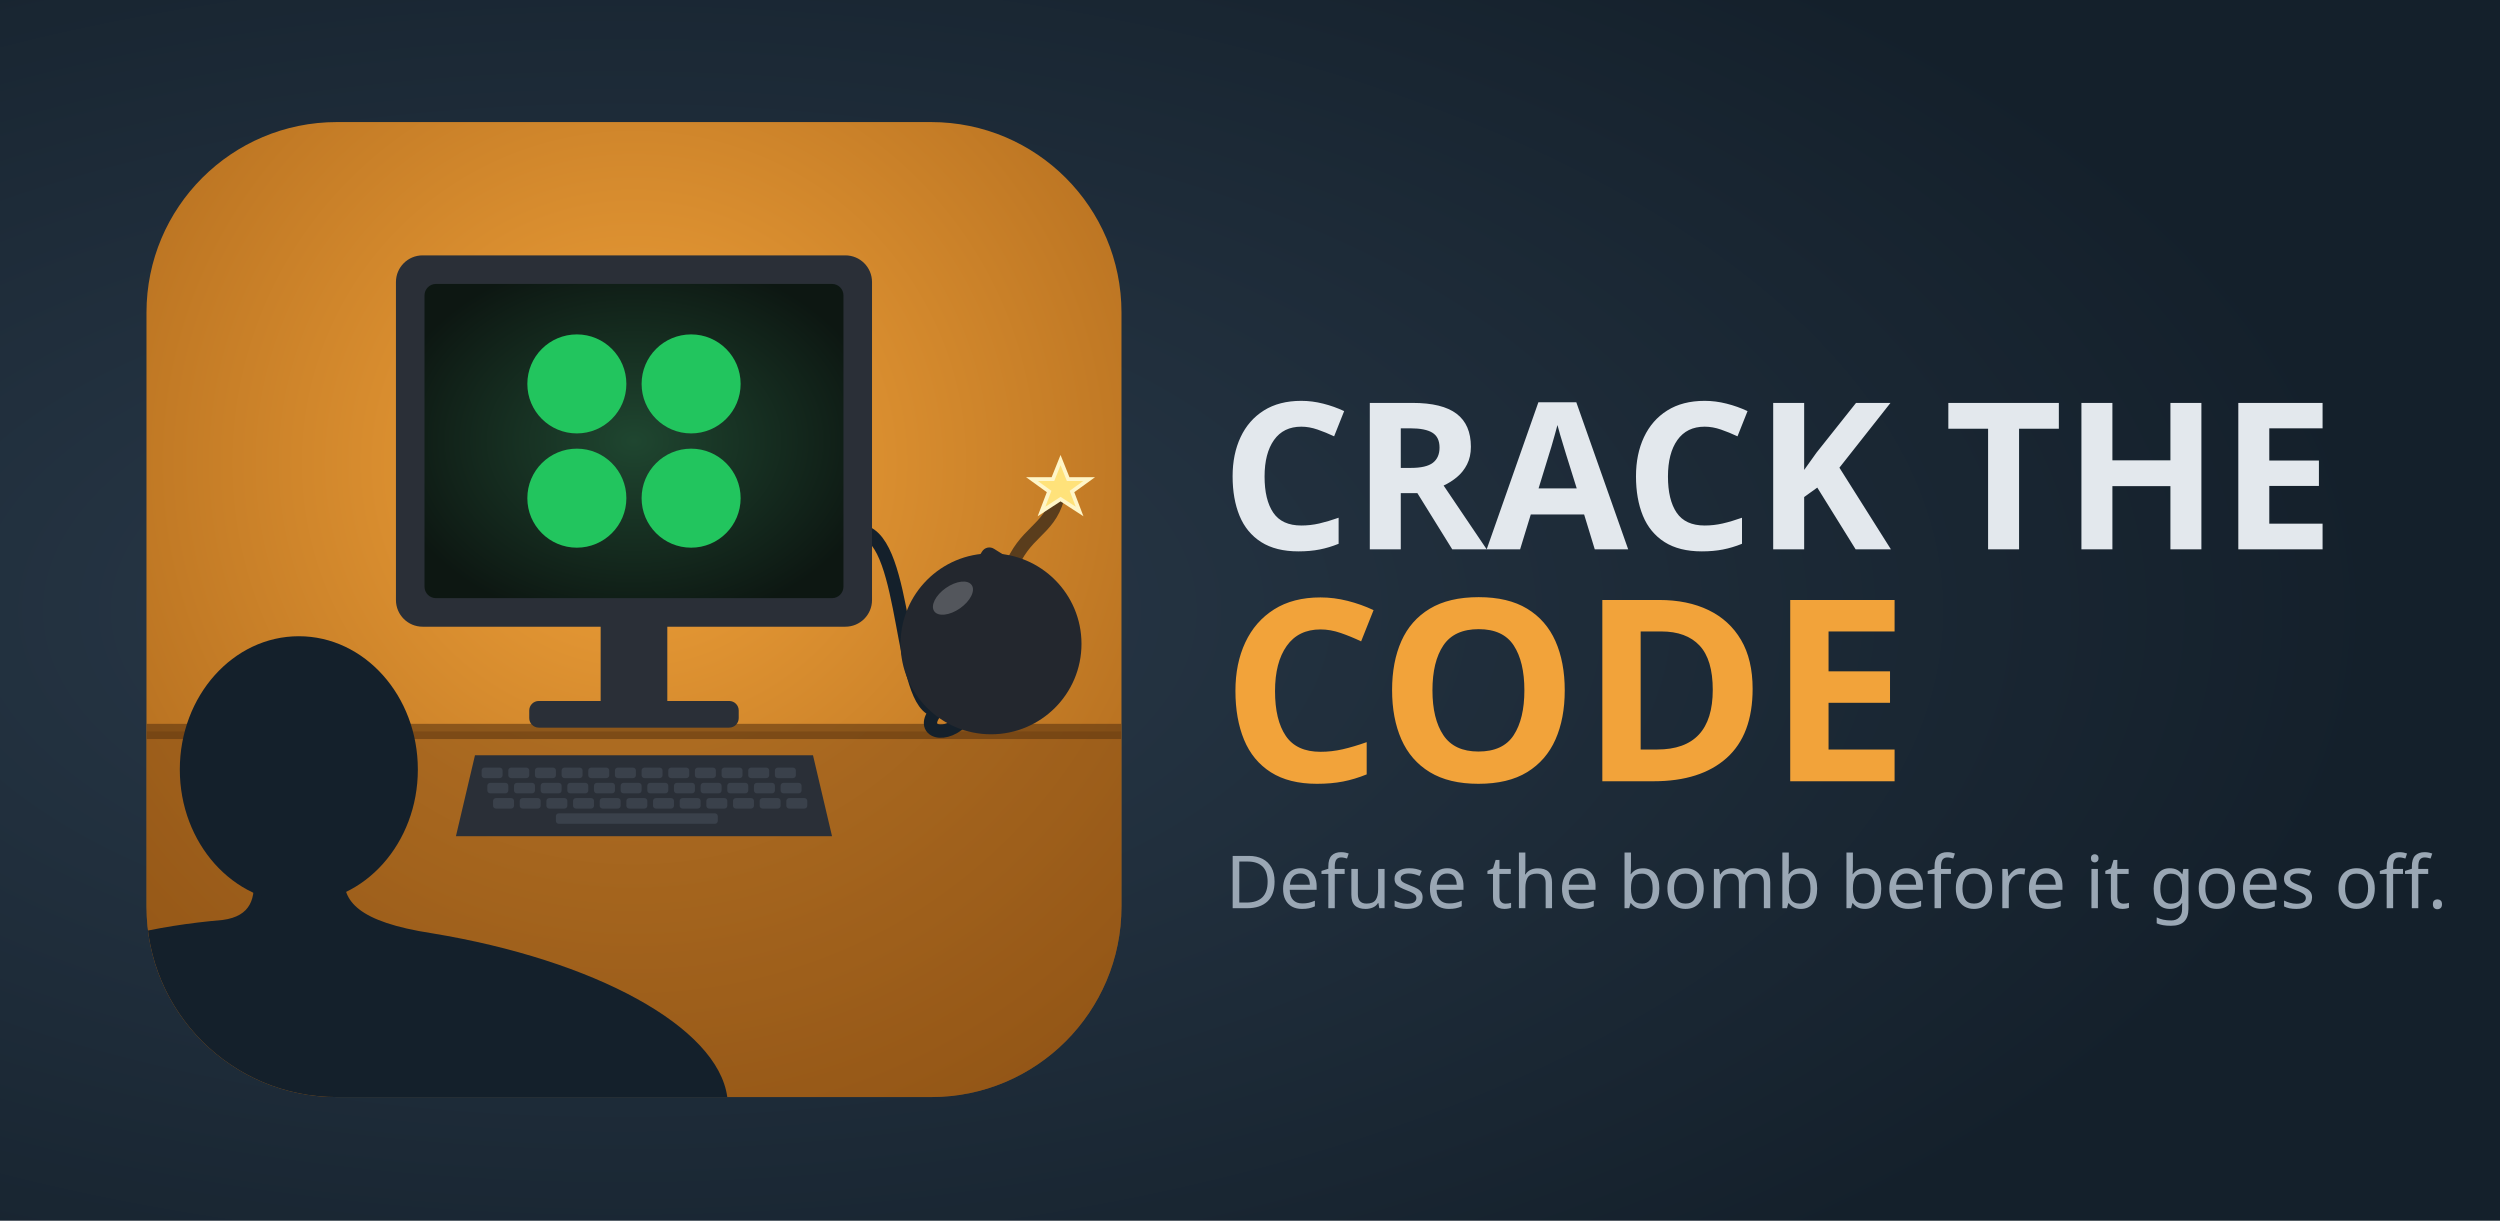
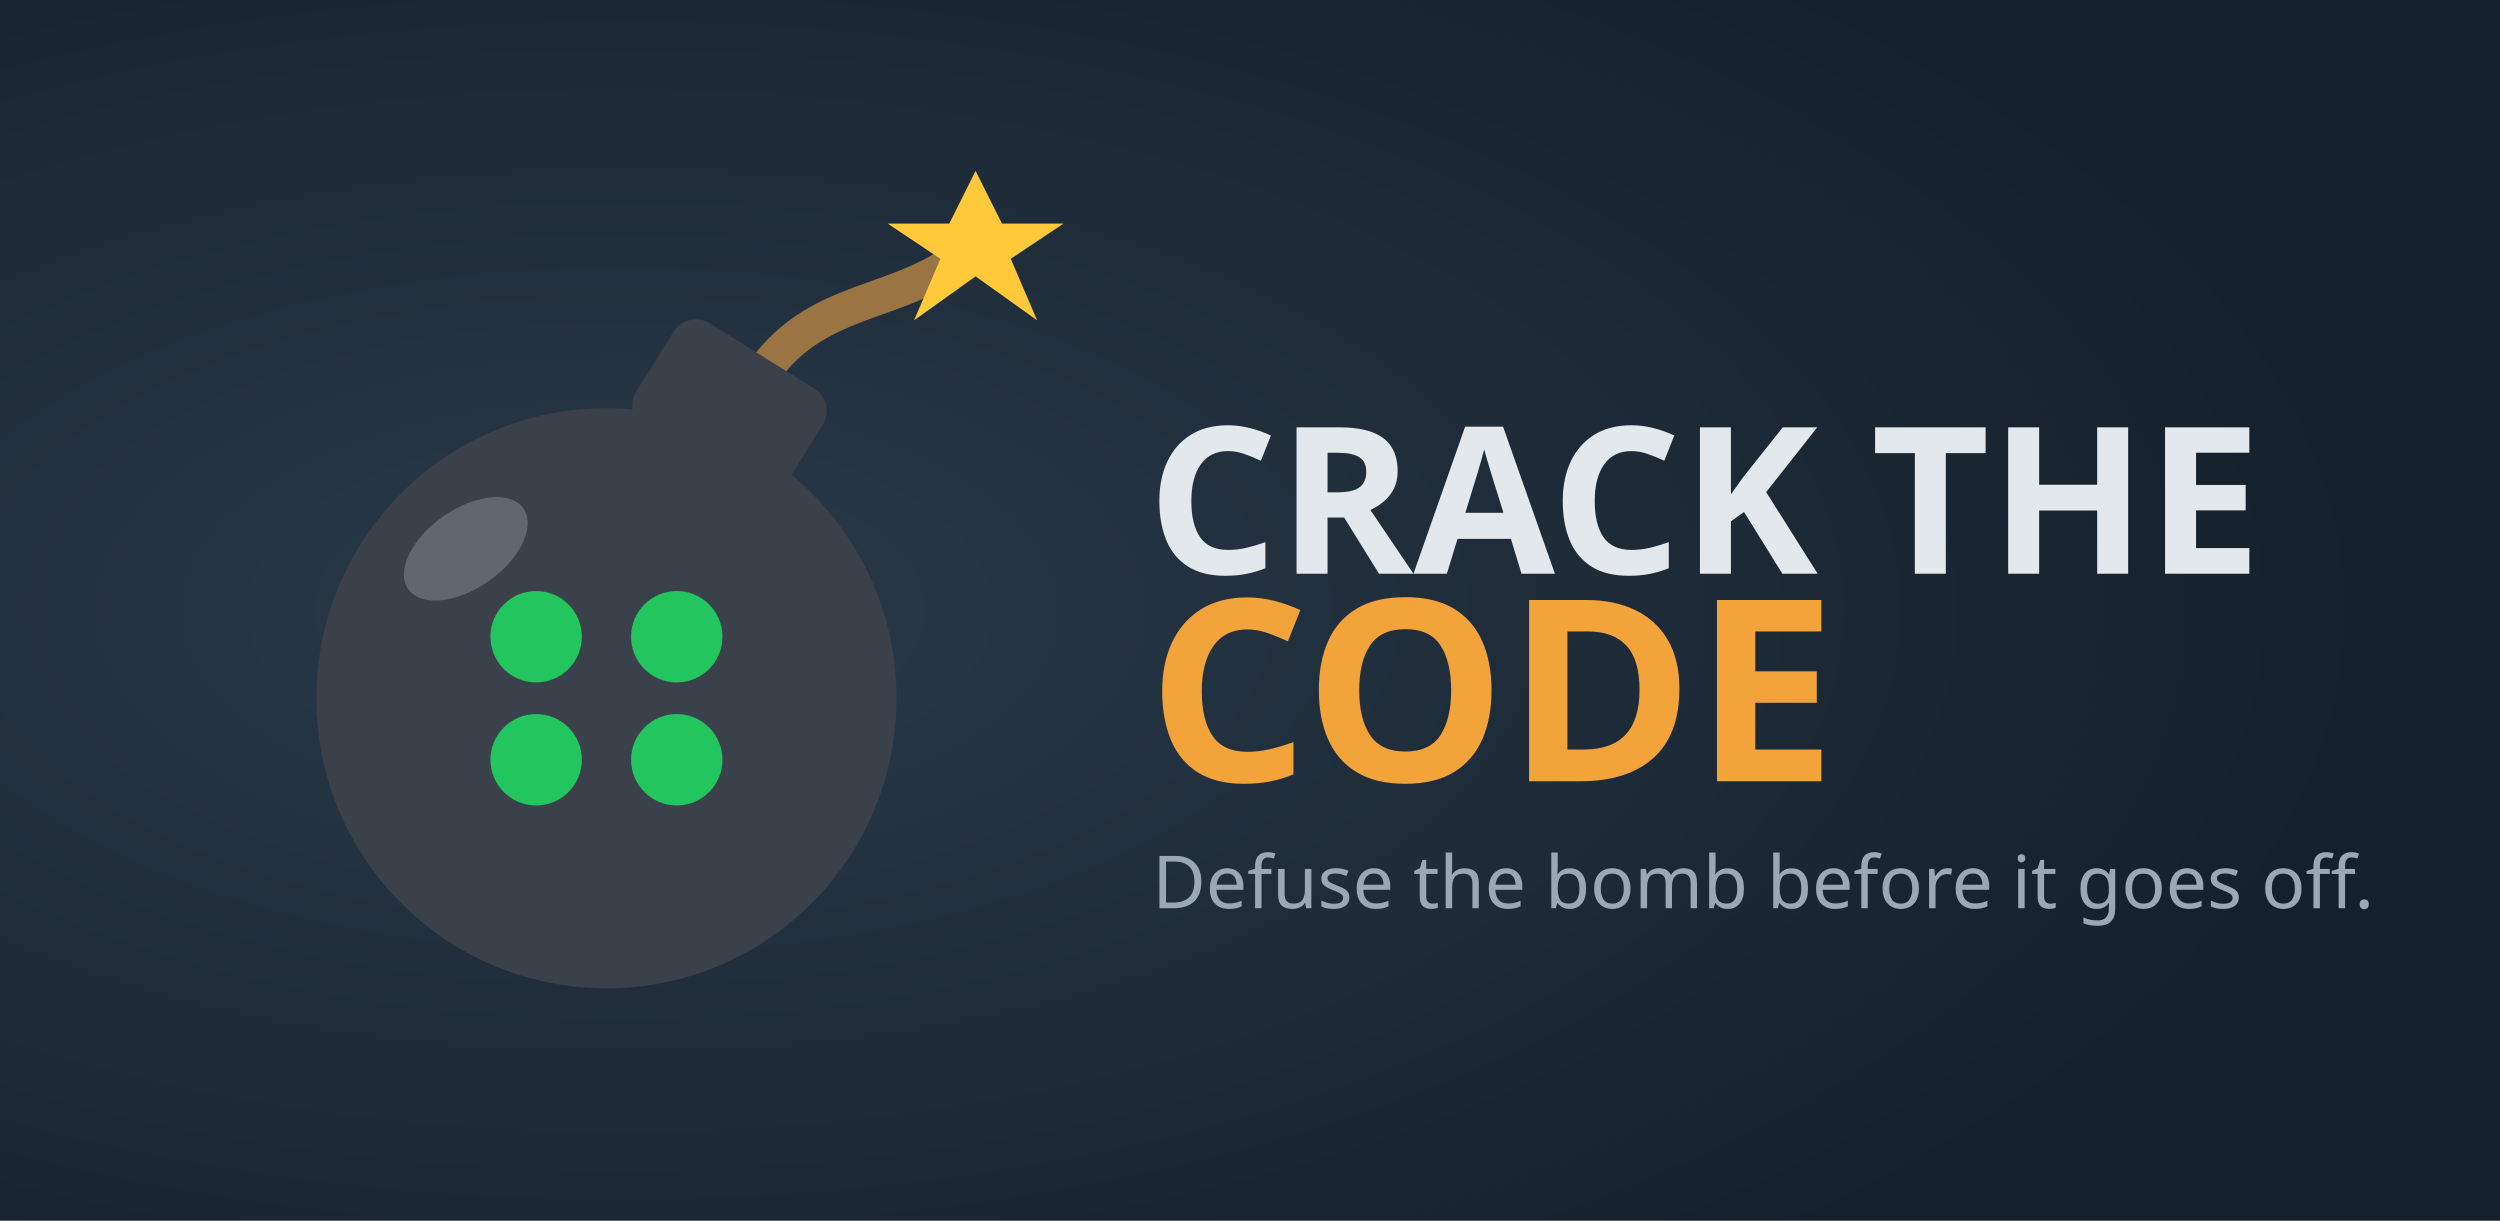
<svg xmlns="http://www.w3.org/2000/svg" viewBox="0 0 1024 500" width="1024" height="500">
  <defs>
    <radialGradient id="g" cx="25%" cy="50%" r="70%">
      <stop offset="0" stop-color="#2a3a4a" />
      <stop offset="1" stop-color="#14202b" />
    </radialGradient>
-     <radialGradient id="bg" cx="50%" cy="35%" r="75%">
-       <stop offset="0" stop-color="#f2a33a" />
-       <stop offset="1" stop-color="#a8641a" />
-     </radialGradient>
-     <radialGradient id="glow" cx="50%" cy="50%" r="60%">
-       <stop offset="0" stop-color="#1f4630" />
-       <stop offset="1" stop-color="#0d1712" />
-     </radialGradient>
-     <clipPath id="c">
-       <rect width="1024" height="1024" rx="200" />
-     </clipPath>
  </defs>
  <rect width="1024" height="500" fill="url(#g)" />
-   <g transform="translate(60 50) scale(0.39)" clip-path="url(#c)">
-     <rect width="1024" height="1024" fill="url(#bg)" />
-     <rect x="0" y="640" width="1024" height="384" fill="#7a4512" opacity=".45" />
-     <rect x="0" y="632" width="1024" height="16" fill="#5e360f" opacity=".6" />
-     <path d="M752 430 C 800 440, 790 615, 830 618 C 810 640, 840 650, 860 625" fill="none" stroke="#14202b" stroke-width="14" stroke-linecap="round" />
-     <g id="bomb" transform="translate(-28 0)">
-       <path d="M935 470 C 950 430, 975 430, 985 395" fill="none" stroke="#5a3d1c" stroke-width="14" stroke-linecap="round" />
-       <rect x="895" y="455" width="56" height="42" rx="9" transform="rotate(32 923 476)" fill="#23272e" />
-       <circle cx="915" cy="548" r="95" fill="#23272e" />
-       <ellipse cx="875" cy="500" rx="24" ry="13" transform="rotate(-35 875 500)" fill="#fff" opacity=".22" />
-       <path d="M988 355 L996 375 L1018 375 L1000 388 L1008 409 L988 396 L968 409 L976 388 L958 375 L980 375 Z" fill="#ffe27a" stroke="#fff6c8" stroke-width="4" />
-     </g>
-     <g id="pc">
-       <rect x="477" y="520" width="70" height="100" fill="#2a2f37" />
-       <rect x="402" y="608" width="220" height="28" rx="10" fill="#2a2f37" />
-       <rect x="262" y="140" width="500" height="390" rx="28" fill="#2a2f37" />
-       <rect x="292" y="170" width="440" height="330" rx="12" fill="url(#glow)" />
-       <circle cx="452" cy="275" r="52" fill="#22c55e" />
-       <circle cx="572" cy="275" r="52" fill="#22c55e" />
-       <circle cx="452" cy="395" r="52" fill="#22c55e" />
-       <circle cx="572" cy="395" r="52" fill="#22c55e" />
-       <path d="M345 665 L700 665 L720 750 L325 750 Z" fill="#2a2f37" />
-       <rect x="352" y="678" width="22" height="11" rx="3" fill="#3a414b" />
-       <rect x="380" y="678" width="22" height="11" rx="3" fill="#3a414b" />
-       <rect x="408" y="678" width="22" height="11" rx="3" fill="#3a414b" />
-       <rect x="436" y="678" width="22" height="11" rx="3" fill="#3a414b" />
-       <rect x="464" y="678" width="22" height="11" rx="3" fill="#3a414b" />
-       <rect x="492" y="678" width="22" height="11" rx="3" fill="#3a414b" />
-       <rect x="520" y="678" width="22" height="11" rx="3" fill="#3a414b" />
-       <rect x="548" y="678" width="22" height="11" rx="3" fill="#3a414b" />
-       <rect x="576" y="678" width="22" height="11" rx="3" fill="#3a414b" />
-       <rect x="604" y="678" width="22" height="11" rx="3" fill="#3a414b" />
-       <rect x="632" y="678" width="22" height="11" rx="3" fill="#3a414b" />
-       <rect x="660" y="678" width="22" height="11" rx="3" fill="#3a414b" />
-       <rect x="358" y="694" width="22" height="11" rx="3" fill="#3a414b" />
-       <rect x="386" y="694" width="22" height="11" rx="3" fill="#3a414b" />
-       <rect x="414" y="694" width="22" height="11" rx="3" fill="#3a414b" />
-       <rect x="442" y="694" width="22" height="11" rx="3" fill="#3a414b" />
-       <rect x="470" y="694" width="22" height="11" rx="3" fill="#3a414b" />
-       <rect x="498" y="694" width="22" height="11" rx="3" fill="#3a414b" />
-       <rect x="526" y="694" width="22" height="11" rx="3" fill="#3a414b" />
-       <rect x="554" y="694" width="22" height="11" rx="3" fill="#3a414b" />
-       <rect x="582" y="694" width="22" height="11" rx="3" fill="#3a414b" />
-       <rect x="610" y="694" width="22" height="11" rx="3" fill="#3a414b" />
-       <rect x="638" y="694" width="22" height="11" rx="3" fill="#3a414b" />
-       <rect x="666" y="694" width="22" height="11" rx="3" fill="#3a414b" />
-       <rect x="364" y="710" width="22" height="11" rx="3" fill="#3a414b" />
-       <rect x="392" y="710" width="22" height="11" rx="3" fill="#3a414b" />
-       <rect x="420" y="710" width="22" height="11" rx="3" fill="#3a414b" />
-       <rect x="448" y="710" width="22" height="11" rx="3" fill="#3a414b" />
-       <rect x="476" y="710" width="22" height="11" rx="3" fill="#3a414b" />
-       <rect x="504" y="710" width="22" height="11" rx="3" fill="#3a414b" />
-       <rect x="532" y="710" width="22" height="11" rx="3" fill="#3a414b" />
-       <rect x="560" y="710" width="22" height="11" rx="3" fill="#3a414b" />
-       <rect x="588" y="710" width="22" height="11" rx="3" fill="#3a414b" />
-       <rect x="616" y="710" width="22" height="11" rx="3" fill="#3a414b" />
-       <rect x="644" y="710" width="22" height="11" rx="3" fill="#3a414b" />
-       <rect x="672" y="710" width="22" height="11" rx="3" fill="#3a414b" />
-       <rect x="430" y="726" width="170" height="11" rx="3" fill="#3a414b" />
-     </g>
-     <g id="person" fill="#14202b">
-       <path d="M-200 1024 C -200 900, -60 850, 80 838 C 110 834, 115 815, 112 790 L 208 790 C 205 818, 222 840, 300 852 C 470 880, 600 950, 610 1024 Z" />
-       <ellipse cx="160" cy="680" rx="125" ry="140" />
+   <g transform="translate(90 70) scale(3.6)">
+     <path d="M60 26 C 66 14, 76 16, 84 10" fill="none" stroke="#9a7442" stroke-width="4" stroke-linecap="round" />
+     <rect x="48" y="20" width="20" height="14" rx="3" transform="rotate(32 58 27)" fill="#3a414b" />
+     <circle cx="44" cy="60" r="33" fill="#3a414b" />
+     <ellipse cx="28" cy="43" rx="8" ry="4.5" transform="rotate(-35 28 43)" fill="#fff" opacity=".2" />
+     <path d="M86 0 L89 6 L96 6 L90 10 L93 17 L86 12 L79 17 L82 10 L76 6 L83 6 Z" fill="#ffc93a" />
+     <g transform="translate(44 60)">
+       <circle cx="-8" cy="-7" r="5.2" fill="#22c55e" />
+       <circle cx="8" cy="-7" r="5.2" fill="#22c55e" />
+       <circle cx="-8" cy="7" r="5.2" fill="#22c55e" />
+       <circle cx="8" cy="7" r="5.2" fill="#22c55e" />
    </g>
  </g>
-   <text x="500" y="225" fill="#e3e8ed" font-family="Chakra Petch" font-weight="700" font-size="84">CRACK THE</text>
-   <text x="500" y="320" fill="#f2a33a" font-family="Chakra Petch" font-weight="700" font-size="104">CODE</text>
-   <text x="502" y="372" fill="#9aa7b4" font-family="IBM Plex Sans" font-size="30">Defuse the bomb before it goes off.</text>
+   <text x="470" y="235" fill="#e3e8ed" font-family="Chakra Petch" font-weight="700" font-size="84">CRACK THE</text>
+   <text x="470" y="320" fill="#f2a33a" font-family="Chakra Petch" font-weight="700" font-size="104">CODE</text>
+   <text x="472" y="372" fill="#9aa7b4" font-family="IBM Plex Sans" font-size="30">Defuse the bomb before it goes off.</text>
</svg>
